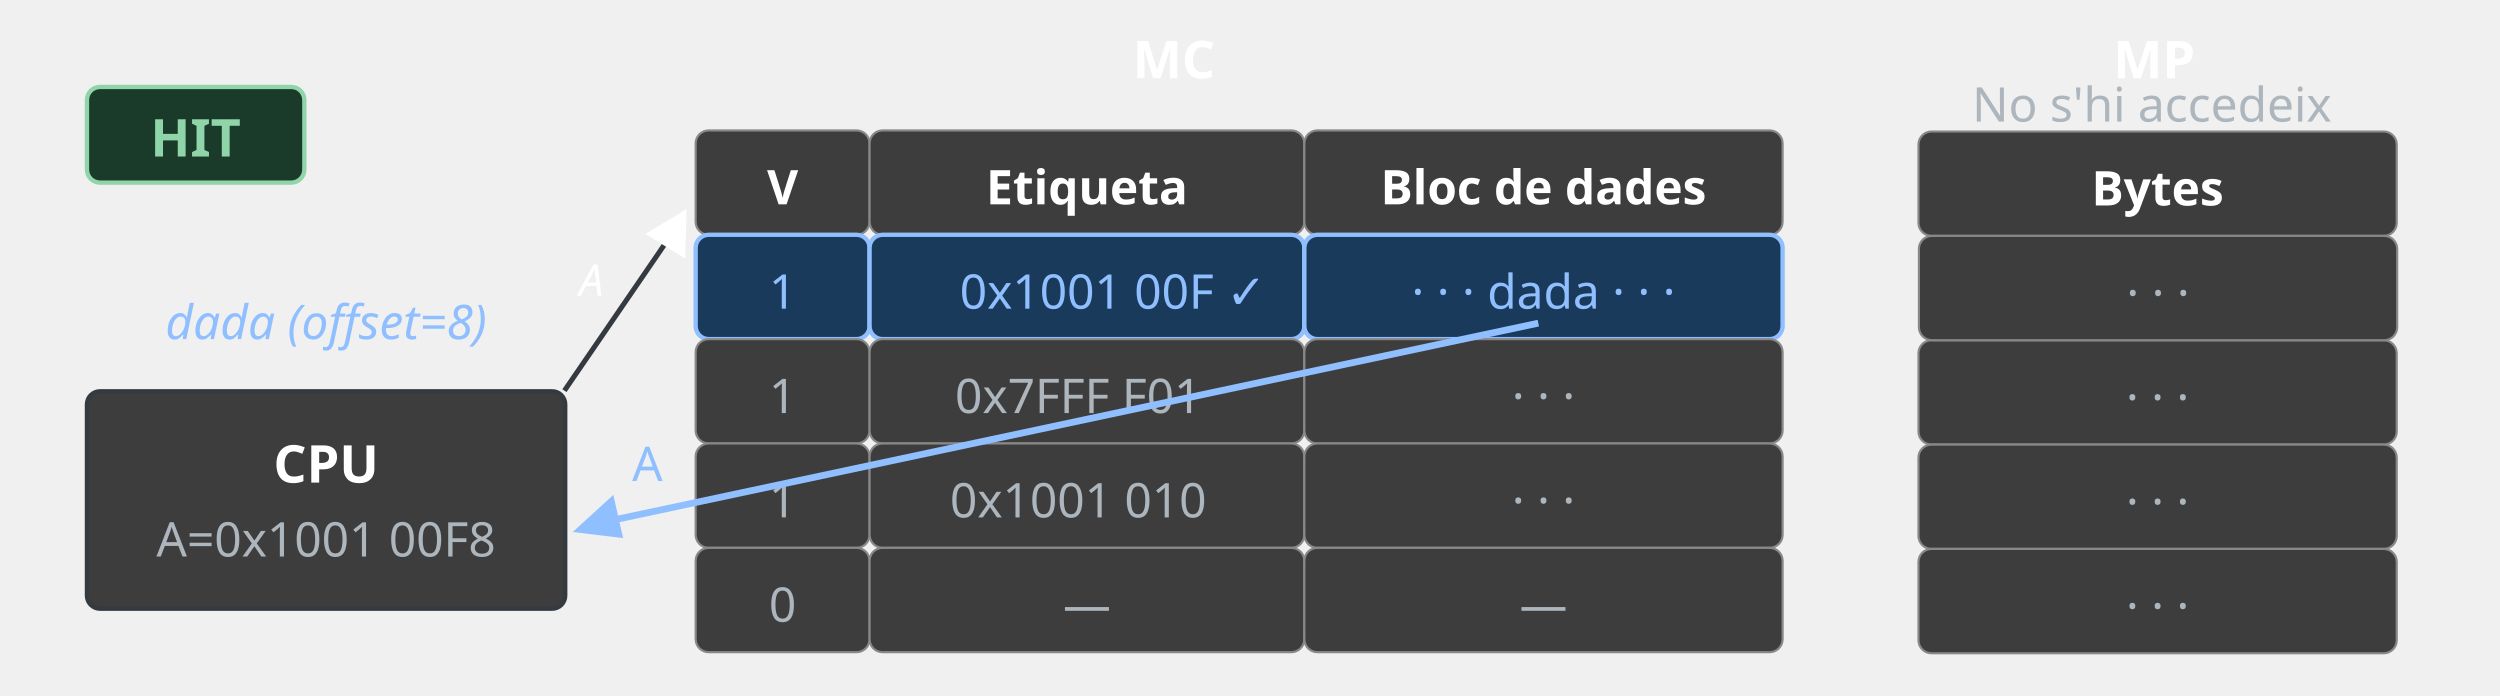
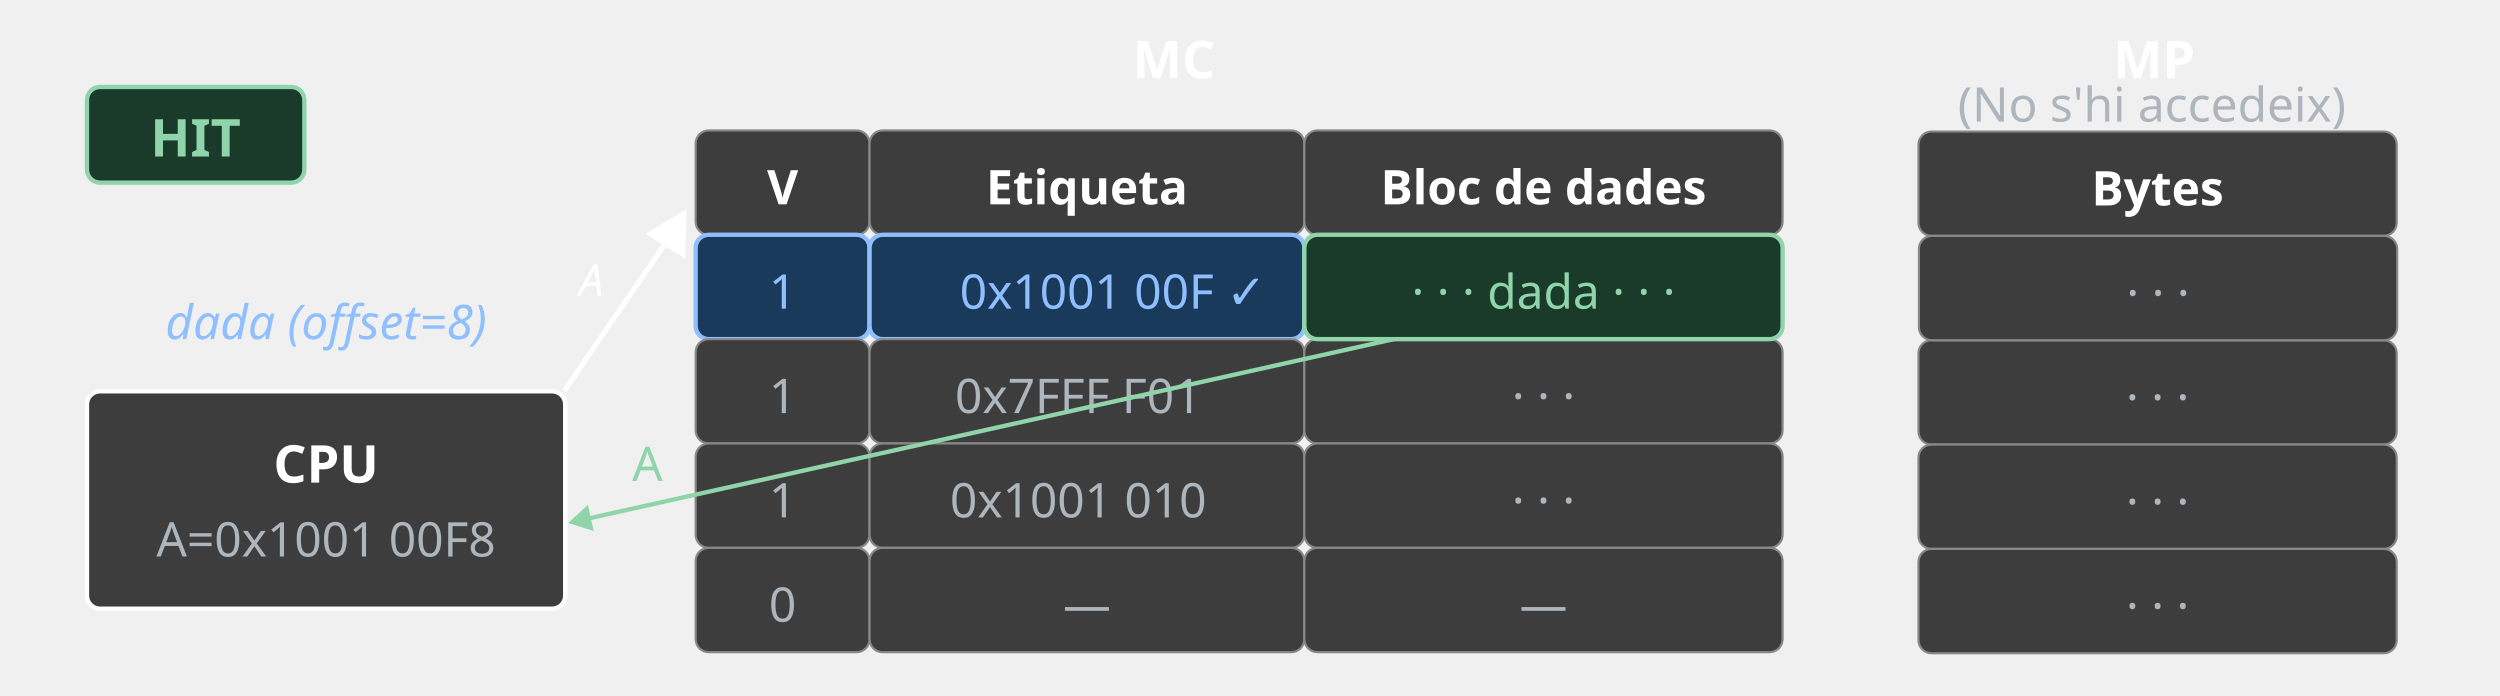
<svg xmlns="http://www.w3.org/2000/svg" width="575" height="160" viewBox="0 0 575 160" role="img" version="1.1" id="svg29">
-   <defs id="defs29" />
+   <defs id="defs29">
+     <marker style="overflow:visible" id="Triangle" refX="0" refY="0" orient="auto-start-reverse" markerWidth="1" markerHeight="1" viewBox="0 0 1 1" preserveAspectRatio="xMidYMid">
+       <path transform="scale(0.5)" style="fill:context-stroke;fill-rule:evenodd;stroke:context-stroke;stroke-width:1pt" d="M 5.77,0 -2.88,5 V -5 Z" id="path135" />
+     </marker>
+   </defs>
  <rect x="20" y="20" width="50" height="22" rx="3" fill="#1a3a2a" stroke="#90d4aa" stroke-width="1" id="rect1" />
  <text x="45" y="36" font-family="'Source Sans Pro', sans-serif" font-size="12px" fill="#90d4aa" text-anchor="middle" font-weight="bold" id="text1">HIT</text>
-   <rect x="20" y="90" width="110" height="50" rx="3" fill="#3d3d3d" stroke="#343a40" stroke-width="1" id="rect2" />
-   <text x="75" y="111" font-family="'Source Sans Pro', sans-serif" font-size="12px" fill="#fff" text-anchor="middle" font-weight="bold" id="text2">CPU</text>
+   <rect x="20" y="90" width="110" height="50" rx="3" fill="#3d3d3d" stroke="#ffffff" stroke-width="1" id="rect2" />
+   <text x="75" y="111" font-family="'Source Sans Pro', sans-serif" font-size="12px" fill="#ffffff" text-anchor="middle" font-weight="bold" id="text2">CPU</text>
  <text x="75" y="128" font-family="'Source Sans Pro', sans-serif" font-size="11px" fill="#adb5bd" text-anchor="middle" id="text3">A=0x1001 00F8</text>
  <text x="75" y="78" font-family="'Source Sans Pro', sans-serif" font-size="11px" fill="#90bfff" text-anchor="middle" font-style="italic" id="text4">dada (offset=8)</text>
-   <text x="270" y="18" font-family="'Source Sans Pro', sans-serif" font-size="12px" fill="#fff" text-anchor="middle" font-weight="bold" id="text5">MC</text>
-   <text x="495.475" y="18.004" font-family="'Source Sans Pro', sans-serif" font-size="12px" fill="#fff" text-anchor="middle" font-weight="bold" id="text5-0">MP</text>
-   <rect x="160" y="30" width="40" height="24" rx="3" fill="#3d3d3d" stroke="#888" stroke-width="0.5" id="rect5" />
-   <rect x="200" y="30" width="100" height="24" rx="3" fill="#3d3d3d" stroke="#888" stroke-width="0.5" id="rect6" />
-   <rect x="300" y="30" width="110" height="24" rx="3" fill="#3d3d3d" stroke="#888" stroke-width="0.5" id="rect7" />
-   <text x="180" y="47" font-family="'Source Sans Pro', sans-serif" font-size="11px" fill="#fff" text-anchor="middle" font-weight="bold" id="text7">V</text>
-   <text x="250" y="47" font-family="'Source Sans Pro', sans-serif" font-size="11px" fill="#fff" text-anchor="middle" font-weight="bold" id="text8">Etiqueta</text>
-   <text x="355" y="47" font-family="'Source Sans Pro', sans-serif" font-size="11px" fill="#fff" text-anchor="middle" font-weight="bold" id="text9">Bloc de dades</text>
+   <text x="270" y="18" font-family="'Source Sans Pro', sans-serif" font-size="12px" fill="#ffffff" text-anchor="middle" font-weight="bold" id="text5">MC</text>
+   <text x="495.475" y="18.004" font-family="'Source Sans Pro', sans-serif" font-size="12px" fill="#ffffff" text-anchor="middle" font-weight="bold" id="text5-0">MP</text>
+   <rect x="160" y="30" width="40" height="24" rx="3" fill="#3d3d3d" stroke="#888888" stroke-width="0.5" id="rect5" />
+   <rect x="200" y="30" width="100" height="24" rx="3" fill="#3d3d3d" stroke="#888888" stroke-width="0.5" id="rect6" />
+   <rect x="300" y="30" width="110" height="24" rx="3" fill="#3d3d3d" stroke="#888888" stroke-width="0.5" id="rect7" />
+   <text x="180" y="47" font-family="'Source Sans Pro', sans-serif" font-size="11px" fill="#ffffff" text-anchor="middle" font-weight="bold" id="text7">V</text>
+   <text x="250" y="47" font-family="'Source Sans Pro', sans-serif" font-size="11px" fill="#ffffff" text-anchor="middle" font-weight="bold" id="text8">Etiqueta</text>
+   <text x="355" y="47" font-family="'Source Sans Pro', sans-serif" font-size="11px" fill="#ffffff" text-anchor="middle" font-weight="bold" id="text9">Bloc de dades</text>
  <rect x="160" y="54" width="40" height="24" rx="3" fill="#1a3a5c" stroke="#90bfff" stroke-width="1" id="rect9" />
  <rect x="200" y="54" width="100" height="24" rx="3" fill="#1a3a5c" stroke="#90bfff" stroke-width="1" id="rect10" />
-   <rect x="300" y="54" width="110" height="24" rx="3" fill="#1a3a5c" stroke="#90bfff" stroke-width="1" id="rect11" />
  <text x="180" y="71" font-family="'Source Sans Pro', sans-serif" font-size="11px" fill="#90bfff" text-anchor="middle" id="text11">1</text>
  <text x="256" y="71" font-family="'Source Sans Pro', sans-serif" font-size="11px" fill="#90bfff" text-anchor="middle" id="text12">0x1001 00F ✓</text>
-   <text x="355" y="71" font-family="'Source Sans Pro', sans-serif" font-size="11px" fill="#90bfff" text-anchor="middle" id="text13">· · · dada · · ·</text>
-   <text x="148.901" y="110.636" font-family="'Source Sans Pro', sans-serif" font-size="11px" fill="#90bfff" text-anchor="middle" id="text13-9">A</text>
-   <rect x="160" y="78" width="40" height="24" rx="3" fill="#3d3d3d" stroke="#888" stroke-width="0.5" id="rect13" />
-   <rect x="200" y="78" width="100" height="24" rx="3" fill="#3d3d3d" stroke="#888" stroke-width="0.5" id="rect14" />
-   <rect x="300" y="78" width="110" height="24" rx="3" fill="#3d3d3d" stroke="#888" stroke-width="0.5" id="rect15" />
+   <text x="148.901" y="110.636" font-family="'Source Sans Pro', sans-serif" font-size="11px" fill="#90bfff" text-anchor="middle" id="text13-9" style="fill:#90d4aa;fill-opacity:1">A</text>
+   <rect x="160" y="78" width="40" height="24" rx="3" fill="#3d3d3d" stroke="#888888" stroke-width="0.5" id="rect13" />
+   <rect x="200" y="78" width="100" height="24" rx="3" fill="#3d3d3d" stroke="#888888" stroke-width="0.5" id="rect14" />
+   <rect x="300" y="78" width="110" height="24" rx="3" fill="#3d3d3d" stroke="#888888" stroke-width="0.5" id="rect15" />
  <text x="180" y="95" font-family="'Source Sans Pro', sans-serif" font-size="11px" fill="#adb5bd" text-anchor="middle" id="text15">1</text>
  <text x="248" y="95" font-family="'Source Sans Pro', sans-serif" font-size="11px" fill="#adb5bd" text-anchor="middle" id="text16">0x7FFF F01</text>
  <text x="355" y="95" font-family="'Source Sans Pro', sans-serif" font-size="11px" fill="#adb5bd" text-anchor="middle" id="text17">· · ·</text>
-   <rect x="160" y="102" width="40" height="24" rx="3" fill="#3d3d3d" stroke="#888" stroke-width="0.5" id="rect17" />
-   <rect x="200" y="102" width="100" height="24" rx="3" fill="#3d3d3d" stroke="#888" stroke-width="0.5" id="rect18" />
-   <rect x="300" y="102" width="110" height="24" rx="3" fill="#3d3d3d" stroke="#888" stroke-width="0.5" id="rect19" />
+   <rect x="160" y="102" width="40" height="24" rx="3" fill="#3d3d3d" stroke="#888888" stroke-width="0.5" id="rect17" />
+   <rect x="200" y="102" width="100" height="24" rx="3" fill="#3d3d3d" stroke="#888888" stroke-width="0.5" id="rect18" />
+   <rect x="300" y="102" width="110" height="24" rx="3" fill="#3d3d3d" stroke="#888888" stroke-width="0.5" id="rect19" />
  <text x="180" y="119" font-family="'Source Sans Pro', sans-serif" font-size="11px" fill="#adb5bd" text-anchor="middle" id="text19">1</text>
  <text x="248" y="119" font-family="'Source Sans Pro', sans-serif" font-size="11px" fill="#adb5bd" text-anchor="middle" id="text20">0x1001 010</text>
  <text x="355" y="119" font-family="'Source Sans Pro', sans-serif" font-size="11px" fill="#adb5bd" text-anchor="middle" id="text21">· · ·</text>
-   <rect x="160" y="126" width="40" height="24" rx="3" fill="#3d3d3d" stroke="#888" stroke-width="0.5" id="rect21" />
-   <rect x="200" y="126" width="100" height="24" rx="3" fill="#3d3d3d" stroke="#888" stroke-width="0.5" id="rect22" />
-   <rect x="300" y="126" width="110" height="24" rx="3" fill="#3d3d3d" stroke="#888" stroke-width="0.5" id="rect23" />
+   <rect x="160" y="126" width="40" height="24" rx="3" fill="#3d3d3d" stroke="#888888" stroke-width="0.5" id="rect21" />
+   <rect x="200" y="126" width="100" height="24" rx="3" fill="#3d3d3d" stroke="#888888" stroke-width="0.5" id="rect22" />
+   <rect x="300" y="126" width="110" height="24" rx="3" fill="#3d3d3d" stroke="#888888" stroke-width="0.5" id="rect23" />
  <text x="180" y="143" font-family="'Source Sans Pro', sans-serif" font-size="11px" fill="#adb5bd" text-anchor="middle" id="text23">0</text>
  <text x="250" y="143" font-family="'Source Sans Pro', sans-serif" font-size="11px" fill="#adb5bd" text-anchor="middle" id="text24">—</text>
  <text x="355" y="143" font-family="'Source Sans Pro', sans-serif" font-size="11px" fill="#adb5bd" text-anchor="middle" id="text25">—</text>
-   <rect x="441.25" y="30.25" width="110" height="24" rx="3" fill="#3d3d3d" stroke="#888" stroke-width="0.5" id="rect7-3" />
-   <text x="496.25" y="47.25" font-family="'Source Sans Pro', sans-serif" font-size="11px" fill="#fff" text-anchor="middle" font-weight="bold" id="text9-6">Bytes</text>
-   <rect x="441.25" y="78.25" width="110" height="24" rx="3" fill="#3d3d3d" stroke="#888" stroke-width="0.5" id="rect15-7" />
+   <rect x="441.25" y="30.25" width="110" height="24" rx="3" fill="#3d3d3d" stroke="#888888" stroke-width="0.5" id="rect7-3" />
+   <text x="496.25" y="47.25" font-family="'Source Sans Pro', sans-serif" font-size="11px" fill="#ffffff" text-anchor="middle" font-weight="bold" id="text9-6">Bytes</text>
+   <rect x="441.25" y="78.25" width="110" height="24" rx="3" fill="#3d3d3d" stroke="#888888" stroke-width="0.5" id="rect15-7" />
  <text x="496.25" y="95.25" font-family="'Source Sans Pro', sans-serif" font-size="11px" fill="#adb5bd" text-anchor="middle" id="text17-5">· · ·</text>
-   <rect x="441.351" y="54.25" width="110" height="24" rx="3" fill="#3d3d3d" stroke="#888" stroke-width="0.5" id="rect15-7-1" />
+   <rect x="441.351" y="54.25" width="110" height="24" rx="3" fill="#3d3d3d" stroke="#888888" stroke-width="0.5" id="rect15-7-1" />
  <text x="496.351" y="71.25" font-family="'Source Sans Pro', sans-serif" font-size="11px" fill="#adb5bd" text-anchor="middle" id="text17-5-2" style="stroke-width:1">· · ·</text>
-   <rect x="441.25" y="102.25" width="110" height="24" rx="3" fill="#3d3d3d" stroke="#888" stroke-width="0.5" id="rect19-3" />
+   <rect x="441.25" y="102.25" width="110" height="24" rx="3" fill="#3d3d3d" stroke="#888888" stroke-width="0.5" id="rect19-3" />
  <text x="496.25" y="119.25" font-family="'Source Sans Pro', sans-serif" font-size="11px" fill="#adb5bd" text-anchor="middle" id="text21-5">· · ·</text>
-   <rect x="441.25" y="126.25" width="110" height="24" rx="3" fill="#3d3d3d" stroke="#888" stroke-width="0.5" id="rect23-6" />
+   <rect x="441.25" y="126.25" width="110" height="24" rx="3" fill="#3d3d3d" stroke="#888888" stroke-width="0.5" id="rect23-6" />
  <text x="496.25" y="143.25" font-family="'Source Sans Pro', sans-serif" font-size="11px" fill="#adb5bd" text-anchor="middle" id="text25-2">· · ·</text>
  <text x="494.938" y="27.973" font-family="'Source Sans Pro', sans-serif" font-size="11px" fill="#adb5bd" text-anchor="middle" id="text27">
-     <tspan id="tspan30" x="494.938" y="27.973">No s'hi accedeix</tspan>
+     <tspan id="tspan30" x="494.938" y="27.973">(No s'hi accedeix)</tspan>
  </text>
-   <line x1="129.821" y1="89.848" x2="154.325" y2="54.076" stroke="#343a40" stroke-width="1.167" id="line27" />
-   <polygon points="158,85 147,84 151,94 " fill="#fff" id="polygon27" transform="rotate(-36.21739,101.5276,66.6778)" />
-   <text x="136" y="68" font-family="'Source Sans Pro', sans-serif" font-size="10px" fill="#fff" text-anchor="middle" font-style="italic" id="text28">A</text>
-   <line x1="353.813" y1="74.321" x2="134.462" y2="121.009" stroke="#90bfff" stroke-width="1.556" id="line28" />
-   <polygon points="130,128 126,116 136,118 " fill="#90bfff" id="polygon28" transform="rotate(65.97984,135.2133,126.5144)" />
-   <text xml:space="preserve" style="text-align:start;writing-mode:lr-tb;direction:ltr;text-anchor:start;fill:#ffffff" x="336.337" y="16.701" id="text31">
+   <line x1="129.821" y1="89.848" x2="154.325" y2="54.076" stroke="#ffffff" stroke-width="1.167" id="line27" />
+   <polygon points="158,85 147,84 151,94 " fill="#ffffff" id="polygon27" transform="rotate(-36.21739,101.5276,66.6778)" />
+   <text x="136" y="68" font-family="'Source Sans Pro', sans-serif" font-size="10px" fill="#ffffff" text-anchor="middle" font-style="italic" id="text28">A</text>
+   <line x1="134.153" y1="119.512" x2="328.482" y2="76.238" stroke="#90bfff" stroke-width="1.556" id="line28" style="stroke:#90d4aa;stroke-width:1;stroke-dasharray:none;stroke-opacity:1;marker-start:url(#Triangle)" />
+   <rect x="300" y="54" width="110" height="24" rx="3" fill="#1a3a5c" stroke="#90bfff" stroke-width="1" id="rect11" style="fill:#1a3a2a;fill-opacity:1;stroke:#90d4aa;stroke-opacity:1" />
+   <text x="355" y="71" font-family="'Source Sans Pro', sans-serif" font-size="11px" fill="#90bfff" text-anchor="middle" id="text13" style="fill:#90d4aa;fill-opacity:1">· · · dada · · ·</text>
+   <text xml:space="preserve" style="text-align:start;writing-mode:lr-tb;direction:ltr;text-anchor:start;fill:#000000" x="336.337" y="16.701" id="text31">
    <tspan id="tspan31" x="336.337" y="16.701" />
  </text>
-   <text xml:space="preserve" style="text-align:start;writing-mode:lr-tb;direction:ltr;text-anchor:start;fill:#ffffff" x="298.327" y="17.078" id="text32">
+   <text xml:space="preserve" style="text-align:start;writing-mode:lr-tb;direction:ltr;text-anchor:start;fill:#000000" x="298.327" y="17.078" id="text32">
    <tspan id="tspan32" x="298.327" y="17.078" />
  </text>
</svg>
